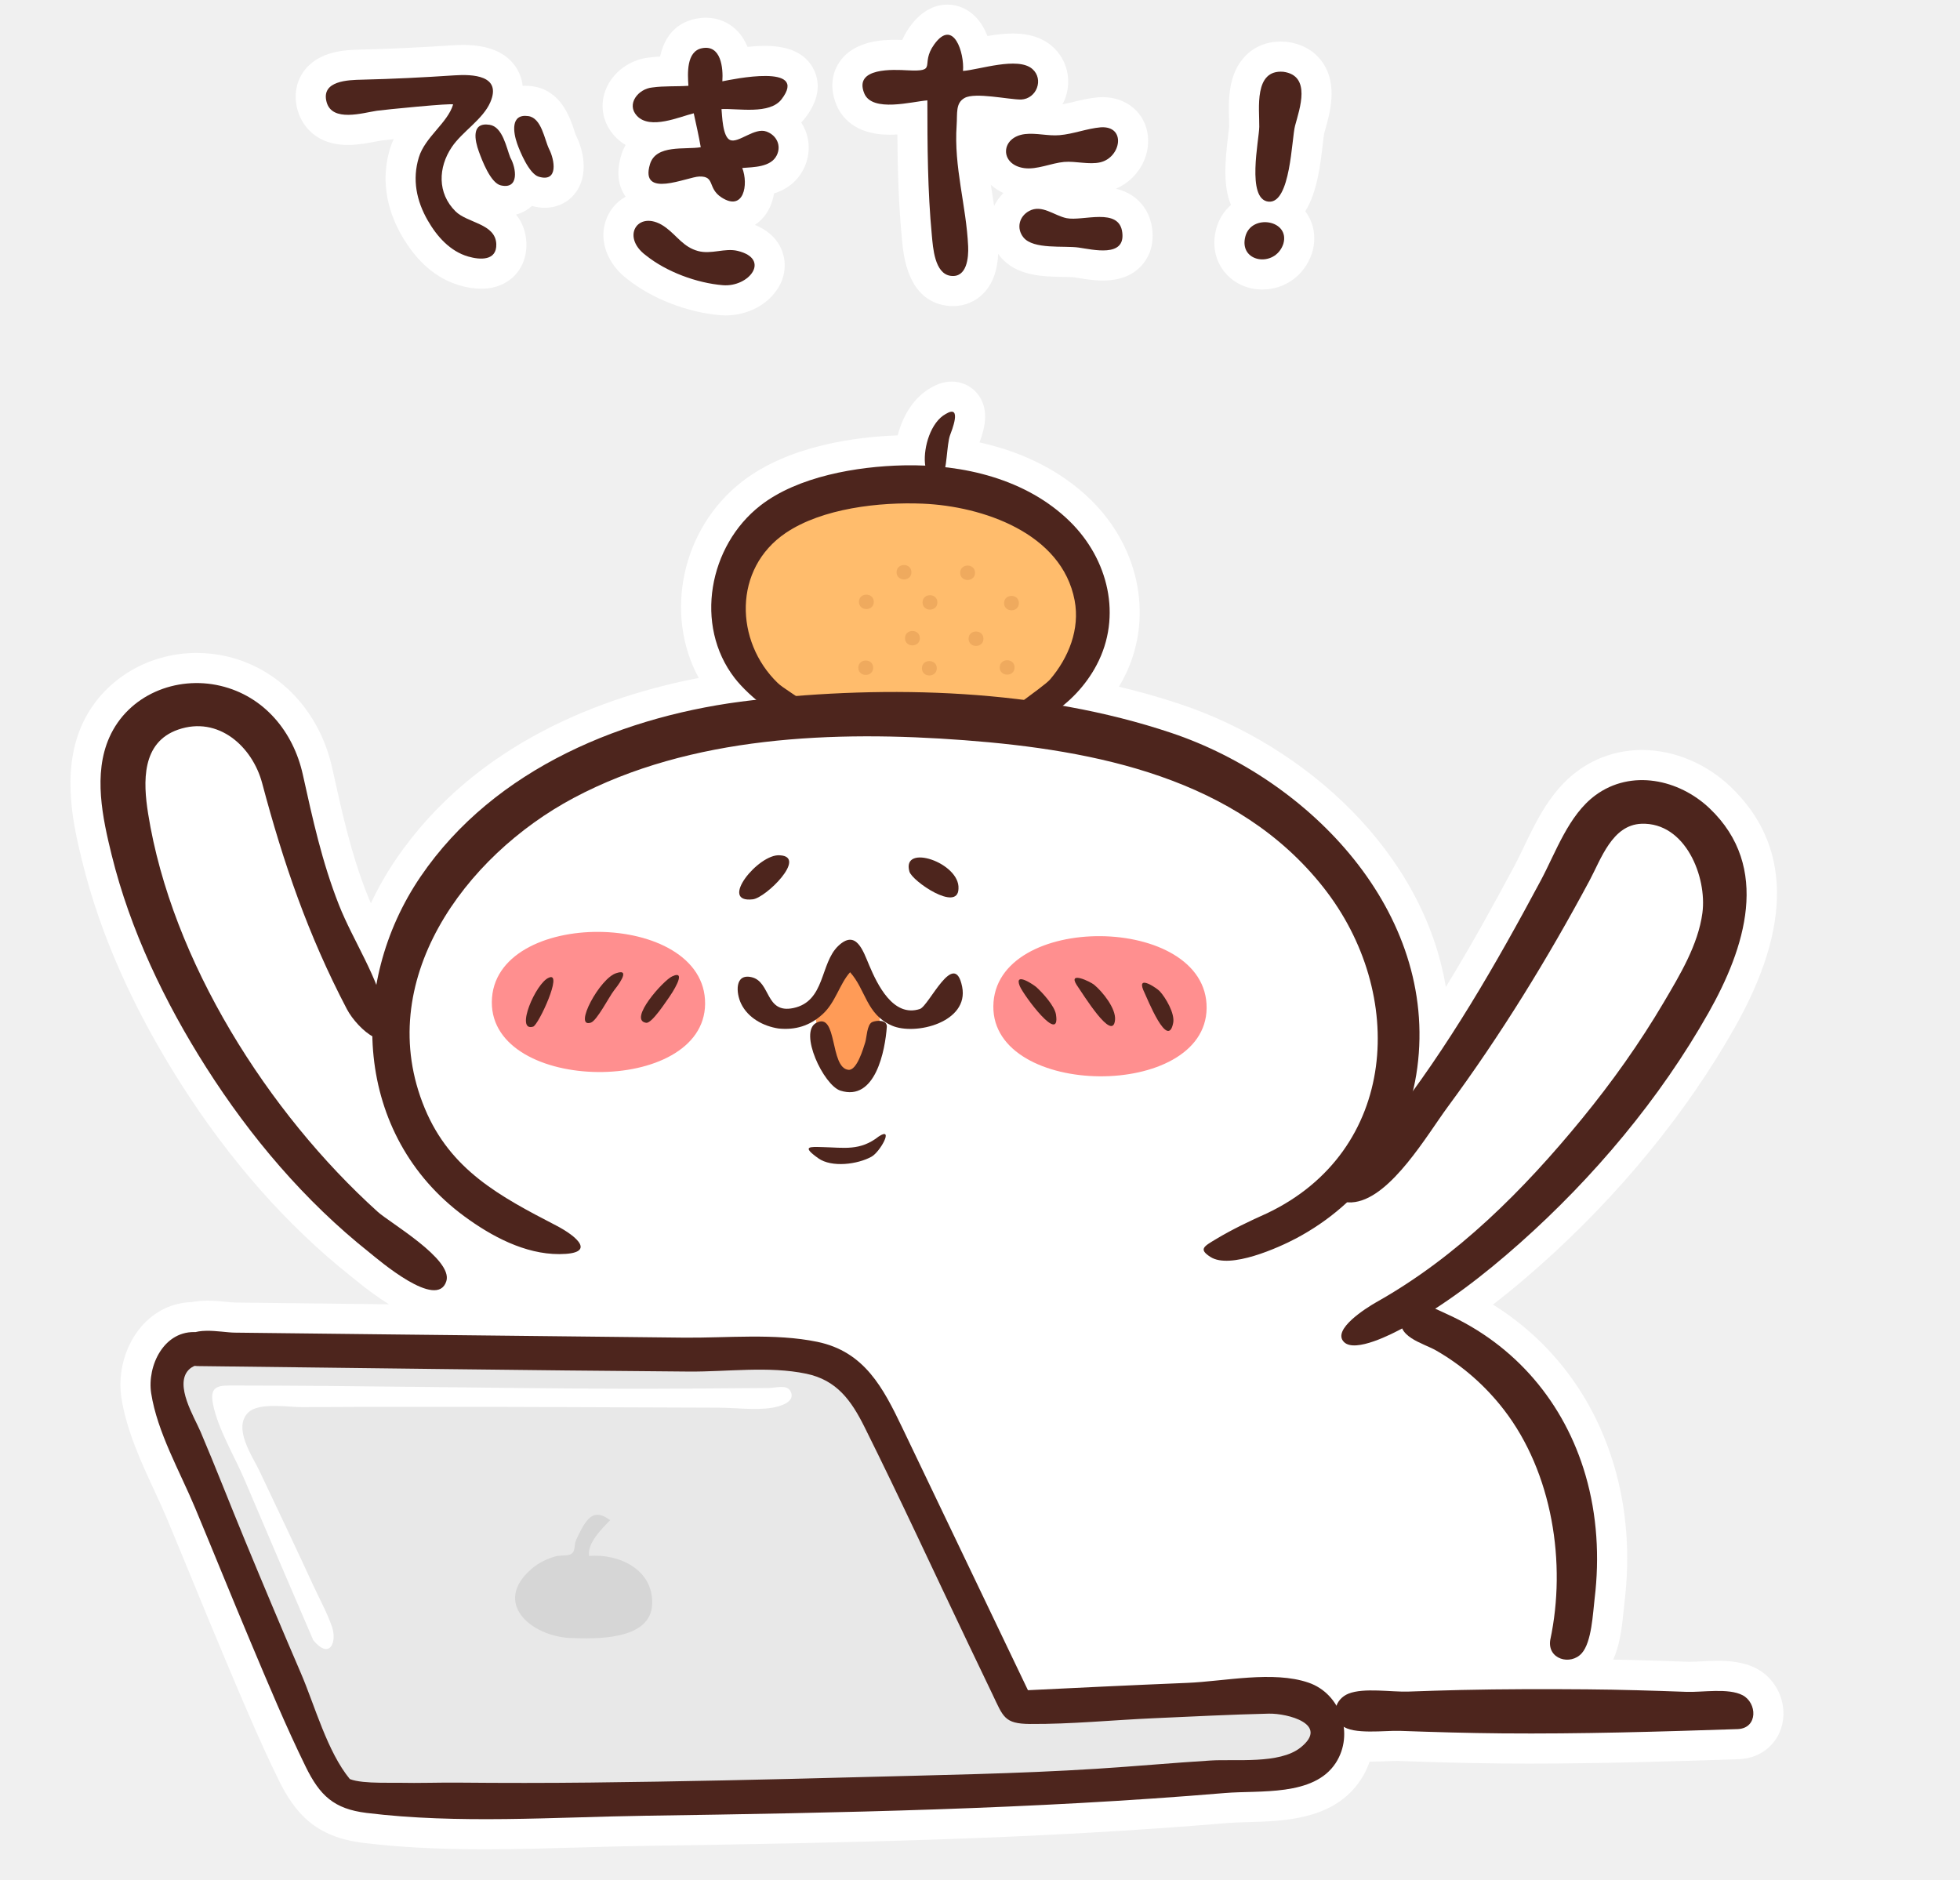
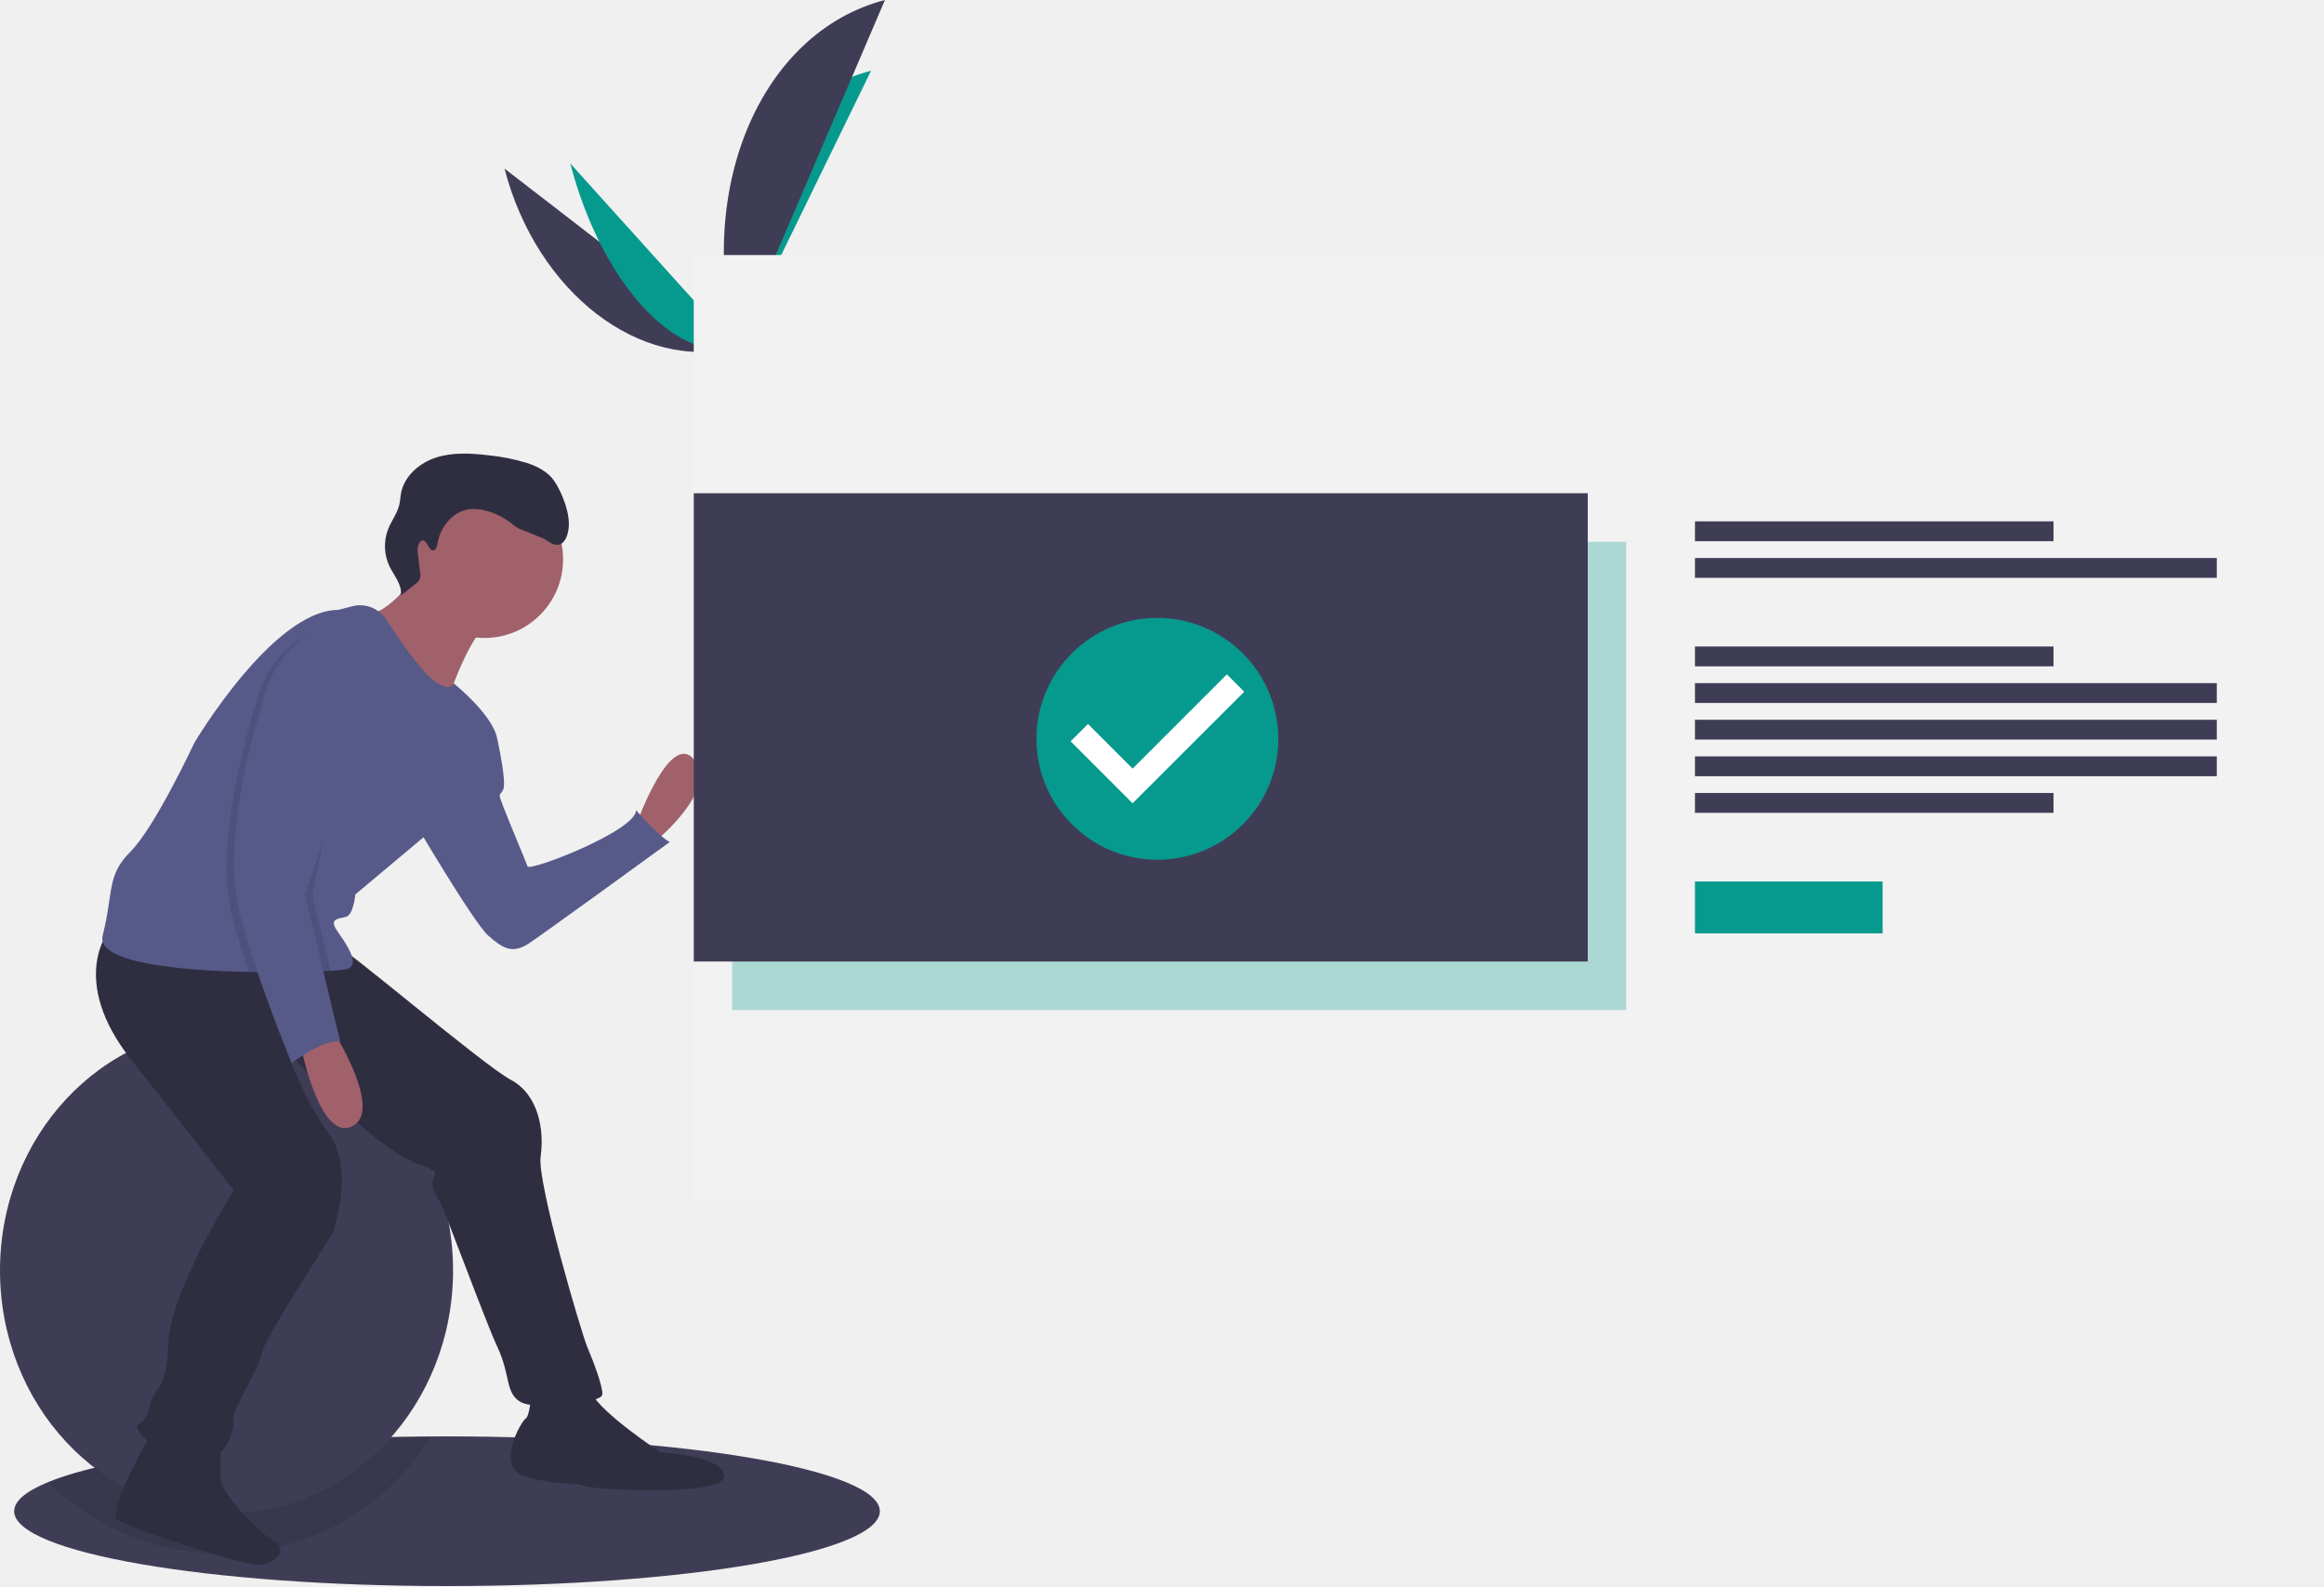
- <svg xmlns="http://www.w3.org/2000/svg" version="1.1" id="_x34_" x="0px" y="0px" viewBox="0 0 850 815" style="enable-background:new 0 0 850 815;" xml:space="preserve">
-   <style type="text/css">
- 	.st0{fill:#FFFFFF;}
- 	.st1{fill:#FFBC6C;}
- 	.st2{fill:#4D251D;}
- 	.st3{fill:#EFAA5E;}
- 	.st4{fill:#FF8F8F;}
- 	.st5{fill:#FF9B57;}
- 	.st6{fill:#E8E8E8;}
- 	.st7{fill:#D6D6D6;}
- </style>
-   <g>
-     <path class="st0" d="M98.592,284.719c-4.351-1.029-8.826-1.549-13.302-1.549c-21.773,0-41.315,12.279-49.786,31.279   c-9.288,20.84-3.303,45.093,0.272,59.583c7.729,31.314,22.054,63.558,42.581,95.826c21.319,33.515,46.131,61.632,73.744,83.569   l0.976,0.794c5.863,4.801,11.001,8.578,15.606,11.426l-66.744-0.765c-1.013-0.01-2.241-0.153-3.579-0.281   c-2.357-0.233-5.291-0.517-8.297-0.517c-2.521,0-4.796,0.198-6.897,0.603c-8.465,0.249-16.218,4.01-21.912,10.66   c-6.997,8.17-10.289,20.014-8.593,30.91c2.198,14.103,8.609,27.946,14.264,40.159c2.027,4.376,3.943,8.511,5.605,12.494   c3.595,8.61,7.143,17.24,10.692,25.87c4.5,10.947,9.001,21.894,13.595,32.801l1.532,3.641c7.024,16.685,14.285,33.939,22.44,50.599   c7.149,14.61,16.108,24.857,36.597,27.371c15.596,1.916,32.433,2.808,52.992,2.808c13.944,0,28.019-0.411,41.63-0.806   c9.473-0.277,18.903-0.552,28.245-0.689c89.216-1.32,169.766-2.972,252.114-9.895c2.558-0.217,5.62-0.3,8.862-0.39   c15.854-0.433,37.567-1.023,48.959-18.493c1.583-2.429,2.852-5.03,3.796-7.747c0.222,0,0.444,0,0.661,0   c2.385,0,4.79-0.089,7.004-0.174c1.561-0.064,3.006-0.125,4.227-0.125l0.68,0.009c13.186,0.469,28.815,0.963,44.745,1.1   c4.004,0.032,8.007,0.048,12.008,0.048c30.485,0,60.368-0.905,91.146-1.929c9.35-0.525,16.62-6.583,18.523-15.433   c2.02-9.401-2.711-19.446-11.247-23.884c-5.724-2.978-12.317-3.322-16.777-3.322c-2.438,0-4.927,0.12-7.306,0.239   c-1.752,0.089-3.429,0.179-4.932,0.179l-0.856-0.013c-10.272-0.372-21.138-0.736-32.288-0.944   c2.842-6.054,3.807-13.526,4.611-21.744c0.116-1.193,0.222-2.289,0.337-3.236c2.459-20.415,0.99-40.117-4.365-58.562   c-8.711-30.008-27.165-54.504-52.703-70.412c6.581-5.063,13.308-10.651,20.282-16.849c34.476-30.624,63.745-66.386,84.643-103.417   c24.999-44.293,24.317-79.433-2.022-104.446c-10.578-10.045-24.531-15.806-38.285-15.806c-10.178,0-19.836,3.153-27.927,9.114   c-11.598,8.548-17.796,21.465-23.265,32.862c-1.398,2.914-2.763,5.77-4.189,8.439c-8.732,16.328-18.597,34.274-29.673,52.374   c-9.747-58.603-60.769-104.433-114.877-122.576c-8.579-2.876-17.572-5.438-26.895-7.666c0.666-1.104,1.299-2.219,1.894-3.348   c13.282-25.172,7.647-56.369-14.023-77.628c-12.435-12.201-28.969-20.706-48.334-24.962c1.875-5.047,4.513-13.371-0.227-20.234   c-2.659-3.851-7.073-6.149-11.803-6.149c-3.035,0-6.032,0.899-9.153,2.745c-7.416,4.186-12.157,12.264-14.292,20.593   c-17.324,0.6-47.038,4.142-67.558,20.104c-26.272,20.441-33.771,57.503-18.72,85.095c-40.5,7.789-96.689,27.767-131.429,78.8   c-4.08,5.996-7.676,12.341-10.743,18.924c-0.617-1.386-1.198-2.754-1.732-4.112c-6.814-17.288-10.706-34.892-14.829-53.532   l-0.229-1.03C138.654,308.587,121.226,290.059,98.592,284.719z" />
-     <path class="st0" d="M236.169,90.112C236.17,90.112,236.17,90.112,236.169,90.112c6.073,0,11.304-2.879,14.353-7.9   c4.489-7.393,2.46-17.138-0.695-23.378c-0.281-0.633-0.516-1.434-0.797-2.279c-1.877-5.649-5.783-17.396-18.113-19.14   c-1.073-0.15-2.138-0.226-3.165-0.226c-0.366,0-0.722,0.041-1.083,0.06c-0.43-3.615-1.756-6.344-2.879-8.05   c-4.252-6.442-11.969-9.713-22.938-9.713c-1.628,0-3.214,0.069-4.669,0.165c-14.184,0.95-27.134,1.556-39.711,1.853   c-6.3,0.15-18.026,0.426-24.59,9.229c-3.525,4.727-4.534,10.749-2.843,16.963c0.968,3.557,5.408,15.164,21.867,15.164   c4.45,0,8.795-0.845,11.968-1.46c0.914-0.179,1.746-0.344,2.431-0.446c0.746-0.106,2.756-0.328,5.416-0.6   c-0.606,1.304-1.143,2.678-1.583,4.125c-3.762,12.369-2.002,25.411,5.09,37.717c6.57,11.393,15.042,18.658,25.185,21.598   c3.231,0.937,6.343,1.412,9.25,1.412h0.001c7.44,0,12.001-3.105,14.519-5.71c2.461-2.547,5.342-7.068,5.093-14.266   c-0.231-5.177-2.026-9.124-4.475-12.159c2.592-0.698,4.93-1.992,6.879-3.755C232.558,89.812,234.407,90.112,236.169,90.112z" />
-     <path class="st0" d="M352.913,30.143c-3.364-6.802-10.489-10.252-21.177-10.252c-2.481,0-5.076,0.176-7.572,0.434   c-0.961-2.378-2.307-4.667-4.173-6.669c-3.597-3.854-8.52-5.981-13.864-5.981c-1.389,0-2.819,0.147-4.254,0.431   c-6.225,1.24-13.173,5.248-15.608,16.415c-1.615,0.086-3.284,0.226-4.981,0.453c-8.358,0.93-15.848,6.602-18.702,14.192   c-2.628,6.991-1.075,14.483,4.154,20.043c1.143,1.215,2.646,2.522,4.568,3.663c-0.769,1.364-1.425,2.891-1.937,4.6   c-2.596,8.662-0.45,14.419,1.944,17.833c-4.021,2.277-7.144,5.914-8.664,10.552c-2.907,8.863,0.848,18.764,9.57,25.296   c10.603,8.407,25.958,14.355,40.142,15.544c0.786,0.064,1.571,0.096,2.346,0.096c0.001,0,0.001,0,0.003,0   c12.969,0,24.163-8.626,25.483-19.641c0.802-6.701-2.242-15.347-12.806-19.615c1.861-1.243,3.511-2.847,4.848-4.798   c1.819-2.652,2.916-5.701,3.447-8.838c4.875-1.593,9.829-4.645,12.84-10.676c2.622-5.241,2.9-11.301,0.766-16.619   c-0.494-1.23-1.106-2.4-1.825-3.503c0.649-0.654,1.271-1.365,1.863-2.139C356.291,41.85,355.121,34.613,352.913,30.143z" />
-     <path class="st0" d="M456.321,20.101c-4.218-3.698-9.957-5.573-17.056-5.573c-3.693,0-7.495,0.488-11.035,1.097   c-1.141-2.927-2.696-5.655-4.718-7.864C420.111,4.046,415.621,2,410.869,2c-4.29,0-10.606,1.674-16.345,9.657   c-1.444,2.005-2.479,3.914-3.229,5.665c-0.914-0.033-1.916-0.054-2.966-0.054c-4.41,0-17.832,0-24.333,9.7   c-2.052,3.06-4.946,9.535-1.266,18.49c1.99,4.846,7.63,12.975,23.02,12.975c1.147,0,2.288-0.042,3.415-0.112   c0.12,15.602,0.544,30.292,1.959,45.087l0.074,0.797c0.589,6.443,2.38,26.052,19.302,28.36c0.969,0.132,1.897,0.192,2.782,0.192   c0,0,0.001,0,0.002,0c5.121,0,9.862-2.012,13.346-5.662c4.602-4.82,6.027-11.381,6.263-17.017c0.251,0.354,0.486,0.714,0.759,1.055   c6.936,8.623,18.72,8.815,27.324,8.955c1.877,0.029,4.004,0.064,4.964,0.201c0.556,0.076,1.185,0.182,1.864,0.294   c2.786,0.459,6.601,1.083,10.5,1.083c0.001,0,0,0,0.001,0c7.29,0,12.976-2.235,16.896-6.643c2.544-2.864,5.388-7.894,4.495-15.488   c-0.807-7.414-5.437-15.232-15.737-17.696c9.055-3.892,14.946-13.334,13.831-23.061c-1.124-9.803-9.186-16.651-19.606-16.651   c-0.544,0-1.106,0.019-1.986,0.08c-3.995,0.354-7.618,1.241-10.814,2.022c-1.628,0.398-3.154,0.736-4.612,1.007   c0.501-0.941,0.939-1.925,1.301-2.955C464.868,34.319,462.609,25.613,456.321,20.101z M431.116,89.315   c-0.294-1.98-0.598-3.941-0.901-5.882c-0.173-1.106-0.345-2.207-0.513-3.299c1.578,1.428,3.41,2.63,5.445,3.58   C433.491,85.358,432.129,87.245,431.116,89.315z" />
-     <path class="st0" d="M527.521,98.951c-1.877,6.813-0.75,13.406,3.176,18.56c3.89,5.107,9.986,8.037,16.727,8.037   c0.001,0,0.001,0,0.002,0c9.813,0,18.237-6.085,21.46-15.506c0.054-0.159,0.104-0.315,0.152-0.474   c1.895-6.319,0.844-12.816-2.885-17.824c-0.03-0.039-0.064-0.073-0.095-0.112c5.137-8.151,6.564-20.202,7.558-28.771   c0.214-1.845,0.507-4.37,0.633-4.963l0.492-1.767c2.016-7.128,5.389-19.06-0.874-28.611c-2.372-3.618-7.002-8.174-15.589-9.331   c-0.229-0.033-0.46-0.058-0.692-0.076c-0.742-0.058-1.462-0.087-2.151-0.087c-6.077,0-11.392,2.162-15.37,6.255   c-7.616,7.833-7.285,19.596-7.065,27.381c0.034,1.173,0.068,2.258,0.056,3.134c-0.036,0.896-0.234,2.305-0.444,4.02   c-1.381,11.237-2.201,21.951,1.221,30.052C530.883,91.505,528.633,94.918,527.521,98.951z" />
-     <g>
-       <path class="st0" d="M521.373,542.881c47.804-7.051,84.704-44.011,85.613-93.306c0.511-27.771-12.59-54.184-30.464-74.803    c-26.646-30.737-64.818-48.587-104.056-56.988c-30.896-6.614-61.613-5.983-92.967-6.895c-29.671-0.863-59.691,1.34-88.5,8.779    c-61.452,15.871-131.183,68.026-121.19,139.567c5.859,41.941,40.844,77.837,83.971,81.364c22.623,1.851,46.018,0.392,68.701,0.586    C388.779,541.751,455.076,542.316,521.373,542.881z" />
-       <path class="st0" d="M222.86,518.934c-24.301-17.011-41.634-45.047-56.433-70.125c-15.042-25.488-29.236-52.681-38.161-81.003    c-6.624-21.018-11.003-61.092-40.766-59.92c-36.551,1.438-36.286,49.095-28.396,74.309c7.49,23.934,22.086,46.037,35.788,66.785    c18.332,27.759,38.573,54.437,61.036,78.992c10.669,11.663,21.88,22.906,34.026,33.039c10.143,8.463,24.861,14.52,30.856,26.161    c15.919,30.915,26.761,64.531,35.536,98.097c2.777,10.625,1.089,22.902,11.824,26.223c16.811,5.201,34.055,9.287,51.03,13.918    c22.6,6.163,45.199,12.326,67.799,18.49c14.971,4.083,30.31,9.765,45.607,12.438c5.63,0.984,11.054,0.246,16.854-0.128    c17.924-1.156,35.848-2.313,53.772-3.47c45.712-2.949,91.424-5.898,137.136-8.848c7.923-0.511,15.847-1.022,23.77-1.533    c3.09-0.2,10.716,0.729,13.469-0.869c4.428-2.572,3.891-11.908,4.456-17.587c4.431-44.509-3.191-94.006-34.924-127.652    c-10.351-10.977-22.856-19.735-36.499-26.138c36.906-24.604,67.387-58.849,93.84-94.116    c21.756-29.008,55.263-73.399,33.806-111.133c-7.055-12.41-23.771-21.562-37.833-15.628    c-14.941,6.306-21.028,25.035-26.838,38.673c-12.942,30.377-29.478,60.064-50.035,85.956    c-15.227,19.179-33.656,38.18-58.404,43.33c-20.074,4.18-40.999,5.023-61.425,5.917c-56.473,2.469-113.13,1.438-169.616-0.051    C297.033,522.084,259.93,520.779,222.86,518.934z" />
-       <path class="st1" d="M431.406,316.023c31.221-9.942,54.992-43.488,35.207-74.339c-18.979-29.592-63.465-36.802-95.405-29.715    c-21.441,4.758-42.624,11.832-51.709,33.696c-12.705,30.576,8.239,57.145,36.906,66.975" />
-       <path class="st2" d="M337.249,296.174c-18.591-17.983-19.412-49.535,3.482-65.034c15.849-10.731,40.741-13.495,59.454-12.711    c25.897,1.087,60.33,12.716,65.854,41.949c2.362,12.496-2.594,24.816-10.619,34.255c-2.908,3.423-24.209,17.332-23.998,20.039    c0.619,7.939,20.51-2.464,24.036-4.691c8.408-5.311,15.49-12.814,20.134-21.618c11.146-21.124,5.036-45.874-11.618-62.212    c-18.848-18.491-46.376-24.891-72.073-24.337c-20.212,0.437-45.887,4.779-62.132,17.418    c-22.369,17.404-28.857,51.927-11.16,74.839c5.973,7.733,21.981,21.549,32.984,19.727    C364.079,311.728,341.307,300.238,337.249,296.174z" />
-       <path class="st3" d="M378.945,261.042c-0.037,4.164-6.478,4.108-6.442-0.056C372.539,256.822,378.979,256.878,378.945,261.042z" />
-       <path class="st3" d="M406.525,261.277c-0.034,4.164-6.477,4.111-6.441-0.054C400.118,257.057,406.562,257.112,406.525,261.277z" />
-       <path class="st3" d="M395.262,248.195c-0.034,4.165-6.477,4.111-6.441-0.054C388.856,243.976,395.299,244.029,395.262,248.195z" />
-       <path class="st3" d="M422.842,248.431c-0.038,4.164-6.479,4.108-6.443-0.056C416.436,244.21,422.876,244.267,422.842,248.431z" />
-       <path class="st3" d="M398.914,276.795c-0.034,4.163-6.475,4.11-6.441-0.054C392.506,272.577,398.95,272.63,398.914,276.795z" />
-       <path class="st3" d="M426.494,277.032c-0.038,4.164-6.479,4.108-6.443-0.056C420.087,272.81,426.528,272.868,426.494,277.032z" />
-       <path class="st3" d="M441.873,261.578c-0.038,4.164-6.478,4.111-6.441-0.054C435.468,257.361,441.906,257.414,441.873,261.578z" />
-       <path class="st3" d="M439.998,289.482c-0.037,4.165-6.479,4.111-6.442-0.054C433.591,285.264,440.031,285.318,439.998,289.482z" />
-       <path class="st3" d="M378.676,289.609c-0.037,4.164-6.477,4.109-6.441-0.055C372.271,285.388,378.71,285.446,378.676,289.609z" />
-       <path class="st3" d="M406.256,289.844c-0.034,4.164-6.477,4.111-6.441-0.054C399.849,285.625,406.292,285.678,406.256,289.844z" />
-       <path class="st2" d="M410.132,179.536c-6.536,3.579-9.628,14.422-9.003,21.374c0.519,5.778,3.006,11.689,7.453,5.993    c2.09-2.678,1.963-14.117,3.421-18.147C412.574,187.176,417.567,175.035,410.132,179.536z" />
-       <path class="st2" d="M549.499,526.167c56.904-27.072,60.81-95.263,24.372-141.388c-37.399-47.345-98.621-59.453-155.61-63.763    c-56.209-4.251-118.744-1.993-169.517,25.054c-47.226,25.159-87.375,79.637-64.521,134.629    c11.131,26.782,32.629,38.168,57.001,50.798c9.12,4.727,17.744,12.331,1.339,12.385c-14.955,0.048-29.468-7.752-41.22-16.405    c-47.751-35.157-50.796-100.516-18.946-147.306c32.136-47.21,88.879-70.26,143.856-76.495    c59.423-6.739,124.553-4.992,181.736,14.179c60.051,20.132,115.602,77.645,106.656,145.199    c-4.258,32.151-24.079,58.87-52.513,73.985c-7.607,4.044-28.69,13.522-37.175,8.084c-5.302-3.398-2.893-4.56,2.487-7.798    C534.269,533.214,542.244,529.398,549.499,526.167z" />
-       <path class="st2" d="M381.096,492.858c-8.138,6.403-15.009,4.826-24.32,4.62c-5.466-0.12-9.463-0.547-1.902,4.843    c5.798,4.133,17.108,2.652,23.116-0.709C381.705,499.535,387.881,488.381,381.096,492.858z" />
-       <path class="st4" d="M305.784,435.347c-0.338,39.952-92.781,39.171-92.491-0.789C213.591,393.486,306.135,394.252,305.784,435.347    z" />
-       <path class="st2" d="M291.48,423.443c-3.731,1.653-19.219,18.906-11.279,20.124c2.537,0.389,8.824-9.559,10.176-11.359    C290.723,431.748,298.626,420.081,291.48,423.443z" />
-       <path class="st2" d="M267.379,422.001c-7.201,1.997-18.968,24.065-11.138,21.494c2.67-0.876,7.949-11.32,10.086-14.024    C267.224,428.338,274.082,419.767,267.379,422.001z" />
-       <path class="st2" d="M238.031,423.997c-5.683,2.241-14.801,23.627-6.821,21.237C233.516,444.543,244.359,421.093,238.031,423.997z    " />
-       <path class="st4" d="M430.788,436.413c-0.341,39.952,92.101,40.747,92.492,0.788C523.682,396.13,431.139,395.32,430.788,436.413z" />
-       <path class="st2" d="M442.256,427.673c1.84,4.236,17.757,25.617,15.692,12.301c-0.573-3.704-5.761-9.382-8.466-11.839    C448.436,427.185,439.604,421.128,442.256,427.673z" />
-       <path class="st2" d="M466.877,427.084c2.805,4.007,15.73,25.218,16.683,15.249c0.476-4.988-5.479-12.328-9.075-15.269    C472.825,425.707,463.092,421.028,466.877,427.084z" />
-       <path class="st2" d="M495.747,429.195c2.008,4.34,10.731,26.303,13.037,14.411c0.786-4.053-3.246-10.954-5.887-13.778    C501.791,428.643,493.163,422.666,495.747,429.195z" />
-       <path class="st5" d="M353.217,438.931c6.531-1.947,10.891-20.435,15.422-20.884c2.502-0.248,9.935,15.449,11.261,18.3    c2.369,5.092,1.886,8.387-0.077,15.003c-1.303,4.395-4.328,15.615-9.725,17.026C358.829,471.323,354.294,445.413,353.217,438.931z    " />
-       <path class="st2" d="M337.623,446.043c-6.611-1.004-13.256-4.59-16.245-10.811c-2.175-4.525-2.865-13.151,4.56-11.443    c8.395,1.931,5.854,15.96,18.108,13.386c13.942-2.928,11.516-19.388,19.492-26.954c7.723-7.328,10.732,2.07,13.389,8.353    c3.529,8.344,10.409,22.804,21.999,19.005c3.962-1.299,14.969-26.439,18.331-9.655c3.094,15.446-20.4,21.322-30.531,16.834    c-11.093-4.913-11.243-15.566-18.066-23.118c-4.561,5.06-6.303,13.095-11.922,18.205    C351.151,444.927,344.906,446.778,337.623,446.043z" />
-       <path class="st2" d="M384.593,445.286c-0.709,10.038-4.865,32.569-20.138,27.696c-7.266-2.319-18.188-25.367-10.454-29.398    c9.328-4.862,5.725,19.544,13.945,20.381c3.683,0.375,6.466-9.369,7.285-11.927c0.627-1.959,0.742-7.723,2.984-8.765    C380.009,442.438,384.729,442.138,384.593,445.286z" />
-       <path class="st2" d="M415.669,385.402c0.705-11.265-24.776-19.834-21.288-7.432C395.56,382.161,415.475,395.711,415.669,385.402z" />
-       <path class="st2" d="M338.205,370.931c-9.217-0.83-26.867,20.887-11.723,19.085C332.2,389.334,350.2,371.524,338.205,370.931z" />
-       <path class="st2" d="M753.724,749.873c-34.125,1.129-68.159,2.148-102.312,1.859c-14.805-0.126-29.598-0.567-44.394-1.09    c-6.272-0.221-20.277,1.742-24.98-2.275c-5.194-4.437-2.989-11.554,2.757-13.859c6.667-2.674,18.731-0.65,25.913-0.901    c7.647-0.266,15.294-0.525,22.944-0.695c18.183-0.404,36.381-0.421,54.568-0.276c14.397,0.115,28.779,0.564,43.166,1.087    c6.909,0.251,18.136-1.763,24.322,1.454C762.031,738.465,762.477,749.381,753.724,749.873z" />
-       <path class="st6" d="M85.555,585.096c56.125,0.65,112.25,1.29,168.375,1.902c27.267,0.297,54.535,0.593,81.803,0.852    c22.102,0.21,35.806,7.006,45.33,26.9c17.271,36.078,34.543,72.157,51.814,108.234c1.948,4.069,4.074,12.418,7.426,15.511    c2.675,2.47,0.941,1.267,5.433,1.857c7.812,1.026,17.071-0.818,24.928-1.185c12.487-0.583,24.973-1.15,37.461-1.687    c11.759-0.506,23.52-1.002,35.285-1.391c7.26-0.24,17.541-2.115,24.178,1.471c8.91,4.815,11.006,18.909,3.33,25.81    c-5.418,4.869-15.565,4.52-22.388,5.24c-38.304,4.042-76.959,6.844-115.469,7.753c-79.404,1.874-158.849,5.308-238.289,4.014    c-13.639-0.222-27.918,0.19-41.421-2.08c-9.686-1.628-10.853-8.135-14.914-16.829c-22.315-47.782-41.969-96.992-61.453-145.981    C72.831,605.047,66.481,584.873,85.555,585.096z" />
-       <path class="st2" d="M85.555,592.441c71.087,0.822,142.178,1.845,213.268,2.382c16.555,0.125,34.51-2.468,50.833,0.93    c13.232,2.754,19.544,11.639,25.249,23.089c15.533,31.176,30.1,62.873,45.139,94.289c3.441,7.187,6.881,14.375,10.322,21.562    c4.724,9.869,5.132,12.88,16.296,12.958c17.818,0.125,35.858-1.705,53.663-2.487c16.62-0.73,33.255-1.605,49.887-1.988    c8.174-0.188,26.574,4.591,13.736,14.75c-9.112,7.209-28.038,4.894-38.973,5.574c-16.484,1.026-32.94,2.539-49.426,3.584    c-34.481,2.184-69.066,2.723-103.598,3.646c-38.612,1.031-77.23,1.906-115.854,2.331c-19.072,0.21-38.138,0.206-57.21,0.028    c-8.592-0.081-17.192,0.269-25.782,0.068c-5.227-0.121-19.7,0.607-23.032-2.613c0.493,0.552,1.08,0.938,1.763,1.157    c-9.943-11.991-15.293-32.036-21.405-46.209c-8.253-19.141-16.314-38.367-24.277-57.63c-6.454-15.613-12.561-31.393-19.177-46.938    c-2.708-6.362-11.368-20.206-5.237-26.767c3.42-3.662,8.897-1.527,10.501-7.773c1.385-5.392-1.776-8.23-6.686-8.634    c-14.438-1.187-21.835,14.648-19.99,26.496c2.625,16.849,12.512,34.056,19.015,49.632c8.15,19.519,16.059,39.138,24.271,58.633    c7.567,17.965,15.095,36.057,23.667,53.572c6.189,12.644,12.29,18.409,26.459,20.15c39.687,4.876,81.186,1.805,121.082,1.215    c83.781-1.236,167.691-2.827,251.211-9.852c14.936-1.257,38.461,1.595,47.978-12.999c8.169-12.526,2.208-30.077-11.786-34.866    c-15.415-5.277-36.489-0.562-52.469,0.095c-24.572,1.009-49.137,2.192-73.7,3.398c2.114,1.214,4.229,2.426,6.342,3.638    c-18.755-39.179-37.511-78.357-56.267-117.536c-8.343-17.427-16.43-33.162-36.947-37.404c-18.491-3.823-39.199-1.615-57.978-1.811    c-43.244-0.451-86.487-0.94-129.731-1.429c-21.642-0.246-43.284-0.493-64.928-0.743c-6.304-0.072-19.044-3.355-22.616,3.91    C76.846,586.579,80.246,592.38,85.555,592.441z" />
-       <path class="st7" d="M247.27,710.369c-16.982-0.808-33.882-15.218-16.729-29.998c3.009-2.594,6.746-4.428,10.569-5.46    c1.761-0.475,5.324-0.099,6.596-0.978c2.156-1.49,0.95-3.639,2.287-6.412c3.89-8.062,6.84-14.124,14.613-8.248    c-3.481,3.562-10.045,9.991-9.124,15.511c12.924-1.077,27.948,5.849,27.335,20.954C282.177,711.504,258.2,710.79,247.27,710.369z" />
-       <path class="st0" d="M135.857,711.329c-9.999-23.199-19.967-46.412-29.838-69.666c-4.329-10.199-11.449-21.808-13.645-32.717    c-1.735-8.622,3.13-8.078,9.95-8.074c54.586,0.03,109.181,1.165,163.769,1.392c22.475,0.094,44.935-0.156,67.406-0.313    c2.787-0.019,7.641-1.626,9.258,1.279c2.781,4.998-5.278,6.893-8.171,7.332c-7.263,1.101-15.617-0.053-22.939-0.079    c-60.188-0.208-120.386-0.59-180.574-0.227c-5.693,0.035-18.831-2.226-23.428,2.337c-6.785,6.737,1.881,19.035,4.798,25.172    c7.884,16.594,15.751,33.197,23.454,49.876c2.71,5.866,5.983,11.783,8.088,17.897    C146.213,712.009,143.115,720.039,135.857,711.329z" />
-       <path class="st2" d="M150.43,437.632c-16.769-31.995-27.526-63.329-36.735-97.974c-4.214-15.856-18.95-29.29-36.421-23.246    c-15.945,5.516-15.228,22.679-13.044,36.402c10.181,64.002,52.085,129.865,99.596,172.742    c5.287,4.771,32.705,20.589,29.743,30.056c-3.993,12.763-29.518-9.368-33.345-12.408c-28.078-22.305-51.643-50.159-70.849-80.353    c-17.903-28.145-32.904-59.464-40.92-91.945c-3.985-16.143-8.107-35.248-1.024-51.137c8.197-18.388,28.982-26.867,48.161-22.342    c18.969,4.475,31.63,19.937,35.729,38.465c4.291,19.39,8.337,37.948,15.658,56.529c6.184,15.692,17.29,31.686,20.298,48.275    C170.708,459.62,155.115,446.606,150.43,437.632z" />
-       <path class="st2" d="M596.843,564.755c35.033-19.665,63.954-48.706,89.219-79.574c13.029-15.919,25.016-32.762,35.466-50.488    c6.937-11.768,14.921-24.932,16.761-38.768c2.07-15.557-7.335-39.401-26.461-38.669c-12.684,0.485-17.495,15.3-22.484,24.614    c-18.213,34.005-38.607,67.149-61.524,98.198c-8.848,11.988-24.33,38.828-40.168,41.228    c-19.169,2.904,11.495-30.274,14.978-34.709c25.381-32.327,46.236-68.589,65.575-104.756    c6.573-12.295,12.023-28.351,23.685-36.942c15.497-11.418,36.225-6.935,49.476,5.647c26.946,25.587,15.264,60.88-0.358,88.56    c-21.096,37.38-49.9,71.606-81.944,100.072c-15.584,13.844-32.189,26.664-50.517,36.703c-4.543,2.488-20.821,10.964-25.677,6.161    C577.444,576.662,592.535,567.212,596.843,564.755z" />
-       <path class="st2" d="M672.298,711.232c7.105-33.278,0.955-72.556-20.076-99.827c-8.044-10.431-18.085-19.253-29.527-25.784    c-5.614-3.204-17.951-5.966-14.643-15.092c3.351-9.243,13.207-3.452,19.179-0.765c29.907,13.46,51.234,38.541,60.386,70.065    c5.015,17.274,6.087,35.539,3.941,53.362c-0.769,6.392-1.249,18.872-5.57,23.761C681.133,722.444,670.972,719.605,672.298,711.232    z" />
-       <path class="st2" d="M215.231,105.816c0.255,7.398-7.057,6.924-12.187,5.437c-7.866-2.278-13.538-8.7-17.505-15.58    c-4.948-8.583-6.821-17.82-3.909-27.395c2.698-8.873,12.46-14.906,14.867-22.949c0.228-0.758-30.317,2.291-33.104,2.708    c-5.998,0.899-19.349,5.064-21.754-3.772c-2.547-9.355,9.615-9.575,15.263-9.709c13.498-0.319,26.685-0.974,40.154-1.876    c7.873-0.526,20.6-0.065,15.604,11.6c-3.218,7.512-12.232,12.795-16.756,19.544c-5.874,8.762-6.341,19.91,1.641,27.832    C202.709,96.78,214.832,96.917,215.231,105.816z M221.312,68.349c2.619,4.584,3.944,13.913-4.136,12.043    c-4.471-1.035-8.196-11.062-9.497-14.63c-1.731-4.743-3.538-12.892,4.632-11.644C218.033,54.992,219.608,64.09,221.312,68.349z     M238.098,64.579c2.425,4.663,4.221,14.672-4.5,12.042c-4.117-1.242-8.109-10.878-9.325-14.344    c-1.662-4.735-3.028-13.037,4.824-11.931C234.872,51.162,236.095,60.46,238.098,64.579z" />
-       <path class="st2" d="M280.178,110.801c-11.539-8.479-2.872-20.819,8.749-11.989c4.848,3.684,7.532,8.339,13.755,10.042    c5.801,1.588,11.64-1.405,17.221-0.049c14.53,3.529,4.942,15.829-6.456,14.878C302.136,122.738,289.036,117.889,280.178,110.801z     M282.855,37.939c5.202-0.726,10.467-0.366,15.691-0.73c-0.36-5.281-0.934-14.942,5.881-16.297    c8.291-1.649,9.24,8.579,8.837,14.35c4.279-0.835,37.677-7.919,25.685,7.774c-5.163,6.756-18.84,3.914-26.05,4.269    c0.27,2.52,0.406,12.163,3.802,13.457c3.635,1.385,10.514-5.57,15.66-3.726c4.428,1.586,6.607,6.095,4.48,10.352    c-2.58,5.163-10.061,5.066-14.941,5.462c2.787,7.199,0.64,19.037-9.002,12.772c-6.212-4.037-2.633-9.255-9.609-9.07    c-5.245,0.139-25.961,9.827-21.416-5.333c2.607-8.694,15.248-6.22,22.024-7.37c-0.863-4.934-1.968-9.827-3.041-14.719    c-6.215,1.524-18.858,7.247-24.611,1.132C271.461,45.175,276.778,38.527,282.855,37.939z" />
-       <path class="st2" d="M442.803,43.171c-5.517,0-19.849-3.225-24.441-0.708c-4.056,2.225-3.131,6.67-3.494,11.875    c-1.262,18.093,4.169,34.742,4.992,52.465c0.225,4.857-0.515,13.786-7.6,12.821c-6.988-0.951-7.65-12.372-8.137-17.46    c-1.853-19.355-1.946-39.196-1.946-58.628c-6.464,0.451-23.909,5.378-27.368-3.042c-4.676-11.382,12.94-10.295,18.656-10.004    c13.673,0.696,5.292-2.351,11.661-11.21c8.419-11.709,13.173,3.855,12.5,11.484c6.947-0.485,23.826-6.334,30.088-0.844    C452.775,34.357,449.59,42.867,442.803,43.171z M477.349,55.213c11.195-0.729,8.831,13.085-0.199,15.182    c-4.802,1.114-10.752-0.605-15.709-0.166c-5.513,0.488-11.752,3.446-17.258,2.684c-10.809-1.497-10.365-13.517,0.375-14.768    c4.81-0.56,9.975,0.902,14.925,0.48C465.572,58.106,471.296,55.747,477.349,55.213z M486.716,100.949    c1.272,10.813-12.746,7.287-18.947,6.41c-6.318-0.894-19.647,0.932-23.942-4.409c-3.084-3.837-1.961-9.055,2.505-11.463    c5.499-2.967,10.854,2.036,16.194,3.126C469.63,96.061,485.489,89.665,486.716,100.949z" />
-       <path class="st2" d="M556.53,105.816c-3.592,10.498-19.576,8.047-16.421-3.393C542.824,92.572,559.647,95.427,556.53,105.816z     M556.53,31.128c12.277,1.659,7.088,16.02,5.109,23.376c-1.526,5.669-1.902,33.988-11.557,32.942    c-9.651-1.045-4.049-26.857-3.972-32.409C546.22,47.133,543.676,30.086,556.53,31.128z" />
-     </g>
-   </g>
+ <svg xmlns="http://www.w3.org/2000/svg" id="a4efc002-80f6-4f30-a290-092c25b18b21" data-name="Layer 1" width="1149" height="784.079" viewBox="0 0 1149 784.079">
+   <path d="M460.5,805.04c0,20.43-95.81,37-214,37s-214-16.57-214-37c0-5.11,5.98-9.97,16.8-14.39,31.5-12.89,104.03-22.05,189.28-22.58q3.945-.03,7.92-.03C364.69,768.04,460.5,784.61,460.5,805.04Z" transform="translate(-25.5 -57.9604)" fill="#3f3d56" />
+   <path d="M238.58,768.07a121.496,121.496,0,0,1-189.28,22.58C80.8,777.76,153.33,768.6,238.58,768.07Z" transform="translate(-25.5 -57.9604)" opacity="0.1" />
+   <ellipse cx="112" cy="628.079" rx="112" ry="120" fill="#3f3d56" />
+   <path d="M274.927,141.297c15.88,61.177,67.109,100.718,114.538,88.407" transform="translate(-25.5 -57.9604)" fill="#3f3d56" />
+   <path d="M389.465,229.704c-16.058-61.864,13.776-123.041,66.704-136.78" transform="translate(-25.5 -57.9604)" fill="#069a8e" />
+   <path d="M307.456,138.773c15.084,58.111,51.764,98.782,82.008,90.931" transform="translate(-25.5 -57.9604)" fill="#069a8e" />
+   <path d="M389.465,229.704c-20.519-79.049,12.381-155.863,73.557-171.743" transform="translate(-25.5 -57.9604)" fill="#3f3d56" />
+   <path d="M371.616,235.17s12.072-3.534,15.061-7.097,17.232-10.589,19.229-6.637,23.695,16.084,9.985,19.761-32.478,6.146-36.717,4.867S371.616,235.17,371.616,235.17Z" transform="translate(-25.5 -57.9604)" fill="#a8a8a8" />
+   <path d="M415.757,239.675c-13.71,3.677-32.478,6.146-36.717,4.867-3.228-.974-5.921-6.779-7.022-9.494-.255.078-.402.121-.402.121s3.318,9.614,7.557,10.894,23.007-1.19,36.717-4.867c3.958-1.061,4.961-2.828,4.343-4.898C420.011,237.704,418.703,238.885,415.757,239.675Z" transform="translate(-25.5 -57.9604)" opacity="0.2" />
+   <rect x="343" y="126.079" width="806" height="467" fill="#f2f2f2" />
+   <rect x="362" y="267.829" width="442" height="231.5" fill="#069a8e" opacity="0.3" />
+   <rect x="838" y="257.737" width="177.281" height="9.807" fill="#3f3d56" />
+   <rect x="838" y="275.842" width="258" height="9.807" fill="#3f3d56" />
+   <rect x="838" y="319.597" width="177.281" height="9.807" fill="#3f3d56" />
+   <rect x="838" y="392.018" width="177.281" height="9.807" fill="#3f3d56" />
+   <rect x="838" y="337.702" width="258" height="9.807" fill="#3f3d56" />
+   <rect x="838" y="355.807" width="258" height="9.807" fill="#3f3d56" />
+   <rect x="838" y="373.913" width="258" height="9.807" fill="#3f3d56" />
+   <rect x="838" y="435.772" width="92.789" height="25.649" fill="#069a8e" />
+   <path d="M339.988,465.874s16.657-47.195,28.687-32.388S350.167,473.277,350.167,473.277Z" transform="translate(-25.5 -57.9604)" fill="#a0616a" />
+   <path d="M261.33,419.605l10.02,3.714s4.786,21.272,2.935,24.973-2.776.925,0,8.328,11.105,26.836,12.03,29.612,53.672-17.582,53.672-27.761c0,0,11.105,12.955,16.657,15.732,0,0-61.075,44.418-69.404,49.971s-12.955,2.776-20.358-3.702-38.866-60.15-38.866-60.15Z" transform="translate(-25.5 -57.9604)" fill="#575a89" />
+   <path d="M288.166,748.116s-.925,10.179-2.776,11.105-15.732,24.06,0,28.687,24.985,2.776,28.687,4.627,68.478,5.552,69.404-4.627-31.463-12.03-31.463-12.03-29.612-19.433-34.239-29.612S288.166,748.116,288.166,748.116Z" transform="translate(-25.5 -57.9604)" fill="#2f2e41" />
+   <path d="M100.313,766.623S78.104,804.564,83.657,809.191s59.625,21.488,67.553,22.209c10.179.925,17.582-7.403,9.254-12.03s-25.911-24.06-25.911-30.538V772.176Z" transform="translate(-25.5 -57.9604)" fill="#2f2e41" />
+   <path d="M79.03,518.621s-19.433,24.06,11.105,62.926l50.896,64.777s-31.463,49.971-32.388,75.881-7.403,20.358-9.254,31.463-10.179,5.552-3.702,13.881,30.538,15.732,37.941,9.254,7.403-14.806,7.403-18.508,12.955-24.985,13.881-31.463,35.165-59.224,35.165-59.224,11.105-31.463-1.851-49.045-21.516-42.519-21.516-42.519,38.173,46.22,65.009,57.325c0,0,10.179,1.851,8.328,6.478s0,7.403,2.776,12.03,22.209,58.299,28.687,72.18,3.702,22.209,11.105,26.836,40.717.925,40.717-3.702-4.627-16.657-7.403-23.135-24.985-81.434-23.135-94.389-.925-30.538-14.806-37.941-84.21-67.553-87.911-67.553S79.03,518.621,79.03,518.621Z" transform="translate(-25.5 -57.9604)" fill="#2f2e41" />
+   <circle cx="239.532" cy="276.509" r="38.866" fill="#a0616a" />
+   <path d="M233.569,338.171s-12.03,21.284-26.836,24.06,38.866,45.344,38.866,45.344,12.955-40.717,24.06-42.568S233.569,338.171,233.569,338.171Z" transform="translate(-25.5 -57.9604)" fill="#a0616a" />
+   <path d="M271.509,425.157c0,12.03-36.09,46.269-36.09,46.269l-34.239,28.687s-.925,10.179-4.627,11.105-8.328.925-4.627,6.478,12.955,17.582,4.627,19.433a68.028,68.028,0,0,1-7.579.722c-2.221.13-4.83.25-7.764.361-6.848.241-15.417.398-24.698.333q-3.956-.014-8.051-.093c-34.989-.694-75.521-4.719-72.208-17.98,5.552-22.209,1.851-29.612,13.881-41.642s31.463-53.672,31.463-53.672,38.866-65.702,71.254-65.702l6.728-1.768a15.406,15.406,0,0,1,16.814,6.459c6.496,9.892,16.74,24.754,22.727,29.547,9.254,7.403,10.697,2.091,10.697,2.091S271.509,413.127,271.509,425.157Z" transform="translate(-25.5 -57.9604)" fill="#575a89" />
+   <path d="M189.15,565.815s26.836,41.642,10.179,49.045-25.911-43.493-25.911-43.493Z" transform="translate(-25.5 -57.9604)" fill="#a0616a" />
+   <path d="M239.623,330.08c1.492-.188,1.963-2.07,2.214-3.553,1.344-7.938,7.26-15.466,15.209-16.747a21.535,21.535,0,0,1,9.062.73,34.382,34.382,0,0,1,11.627,5.723c1.836,1.388,3.602,3,5.81,3.649,1.458.428,7.651,3.181,9.098,3.647,3.181,1.024,5.813,4.354,9.09,3.694,3.134-.631,4.325-4.416,4.829-7.573,1.148-7.193-2.969-17.925-7.063-23.95-3.106-4.572-8.363-7.203-13.618-8.915a97.847,97.847,0,0,0-18.887-3.753c-8.645-1.021-17.599-1.563-25.884,1.11s-15.829,9.209-17.375,17.776c-.322,1.784-.383,3.612-.777,5.382-.963,4.318-3.82,7.947-5.486,12.044a23.193,23.193,0,0,0,.708,18.802c2.308,4.64,6.32,9.1,5.454,14.209l7.141-5.631a5.186,5.186,0,0,0,2.384-6.07l-1.038-8.942c-.19-1.637-.356-3.404.463-4.834C235.756,321.334,237.136,330.393,239.623,330.08Z" transform="translate(-25.5 -57.9604)" fill="#2f2e41" />
+   <path d="M172.493,501.964l8.717,36.247c-8.791.315-20.423.481-32.749.241-3.109-9.328-6.08-19.054-8.356-28.159-8.328-33.314,5.552-84.21,12.955-108.27S178.971,371.485,178.971,371.485s9.254,2.776,21.284,11.105S172.493,501.964,172.493,501.964Z" transform="translate(-25.5 -57.9604)" opacity="0.1" />
+   <path d="M179.896,500.113l9.078,37.737c-2.221.13-4.83.25-7.764.361-6.848.241-15.417.398-24.698.333-3.341-9.911-6.57-20.368-9.004-30.103-8.328-33.314,5.552-84.21,12.955-108.27s23.597,2.313,23.597,2.313-6.478-15.732,5.552-7.403S179.896,500.113,179.896,500.113Z" transform="translate(-25.5 -57.9604)" opacity="0.1" />
+   <path d="M182.672,369.634s-18.508,6.478-25.911,30.538-21.284,74.956-12.955,108.27,25.911,74.956,25.911,74.956,17.582-12.955,24.06-10.179l-17.582-73.105s39.791-111.046,27.761-119.374S182.672,369.634,182.672,369.634Z" transform="translate(-25.5 -57.9604)" fill="#575a89" />
+   <rect x="343" y="243.829" width="442" height="231.5" fill="#3f3d56" />
+   <ellipse cx="572.223" cy="364.111" rx="50.017" ry="50.108" fill="#fff" />
+   <path d="M597.723,363.423A59.777,59.777,0,1,0,657.5,423.2,59.953,59.953,0,0,0,597.723,363.423Zm-12.271,91.648L554.816,424.436l8.593-8.593,22.071,22.071,46.586-46.586,8.593,8.593-55.207,55.15Z" transform="translate(-25.5 -57.9604)" fill="#069a8e" />
</svg>
